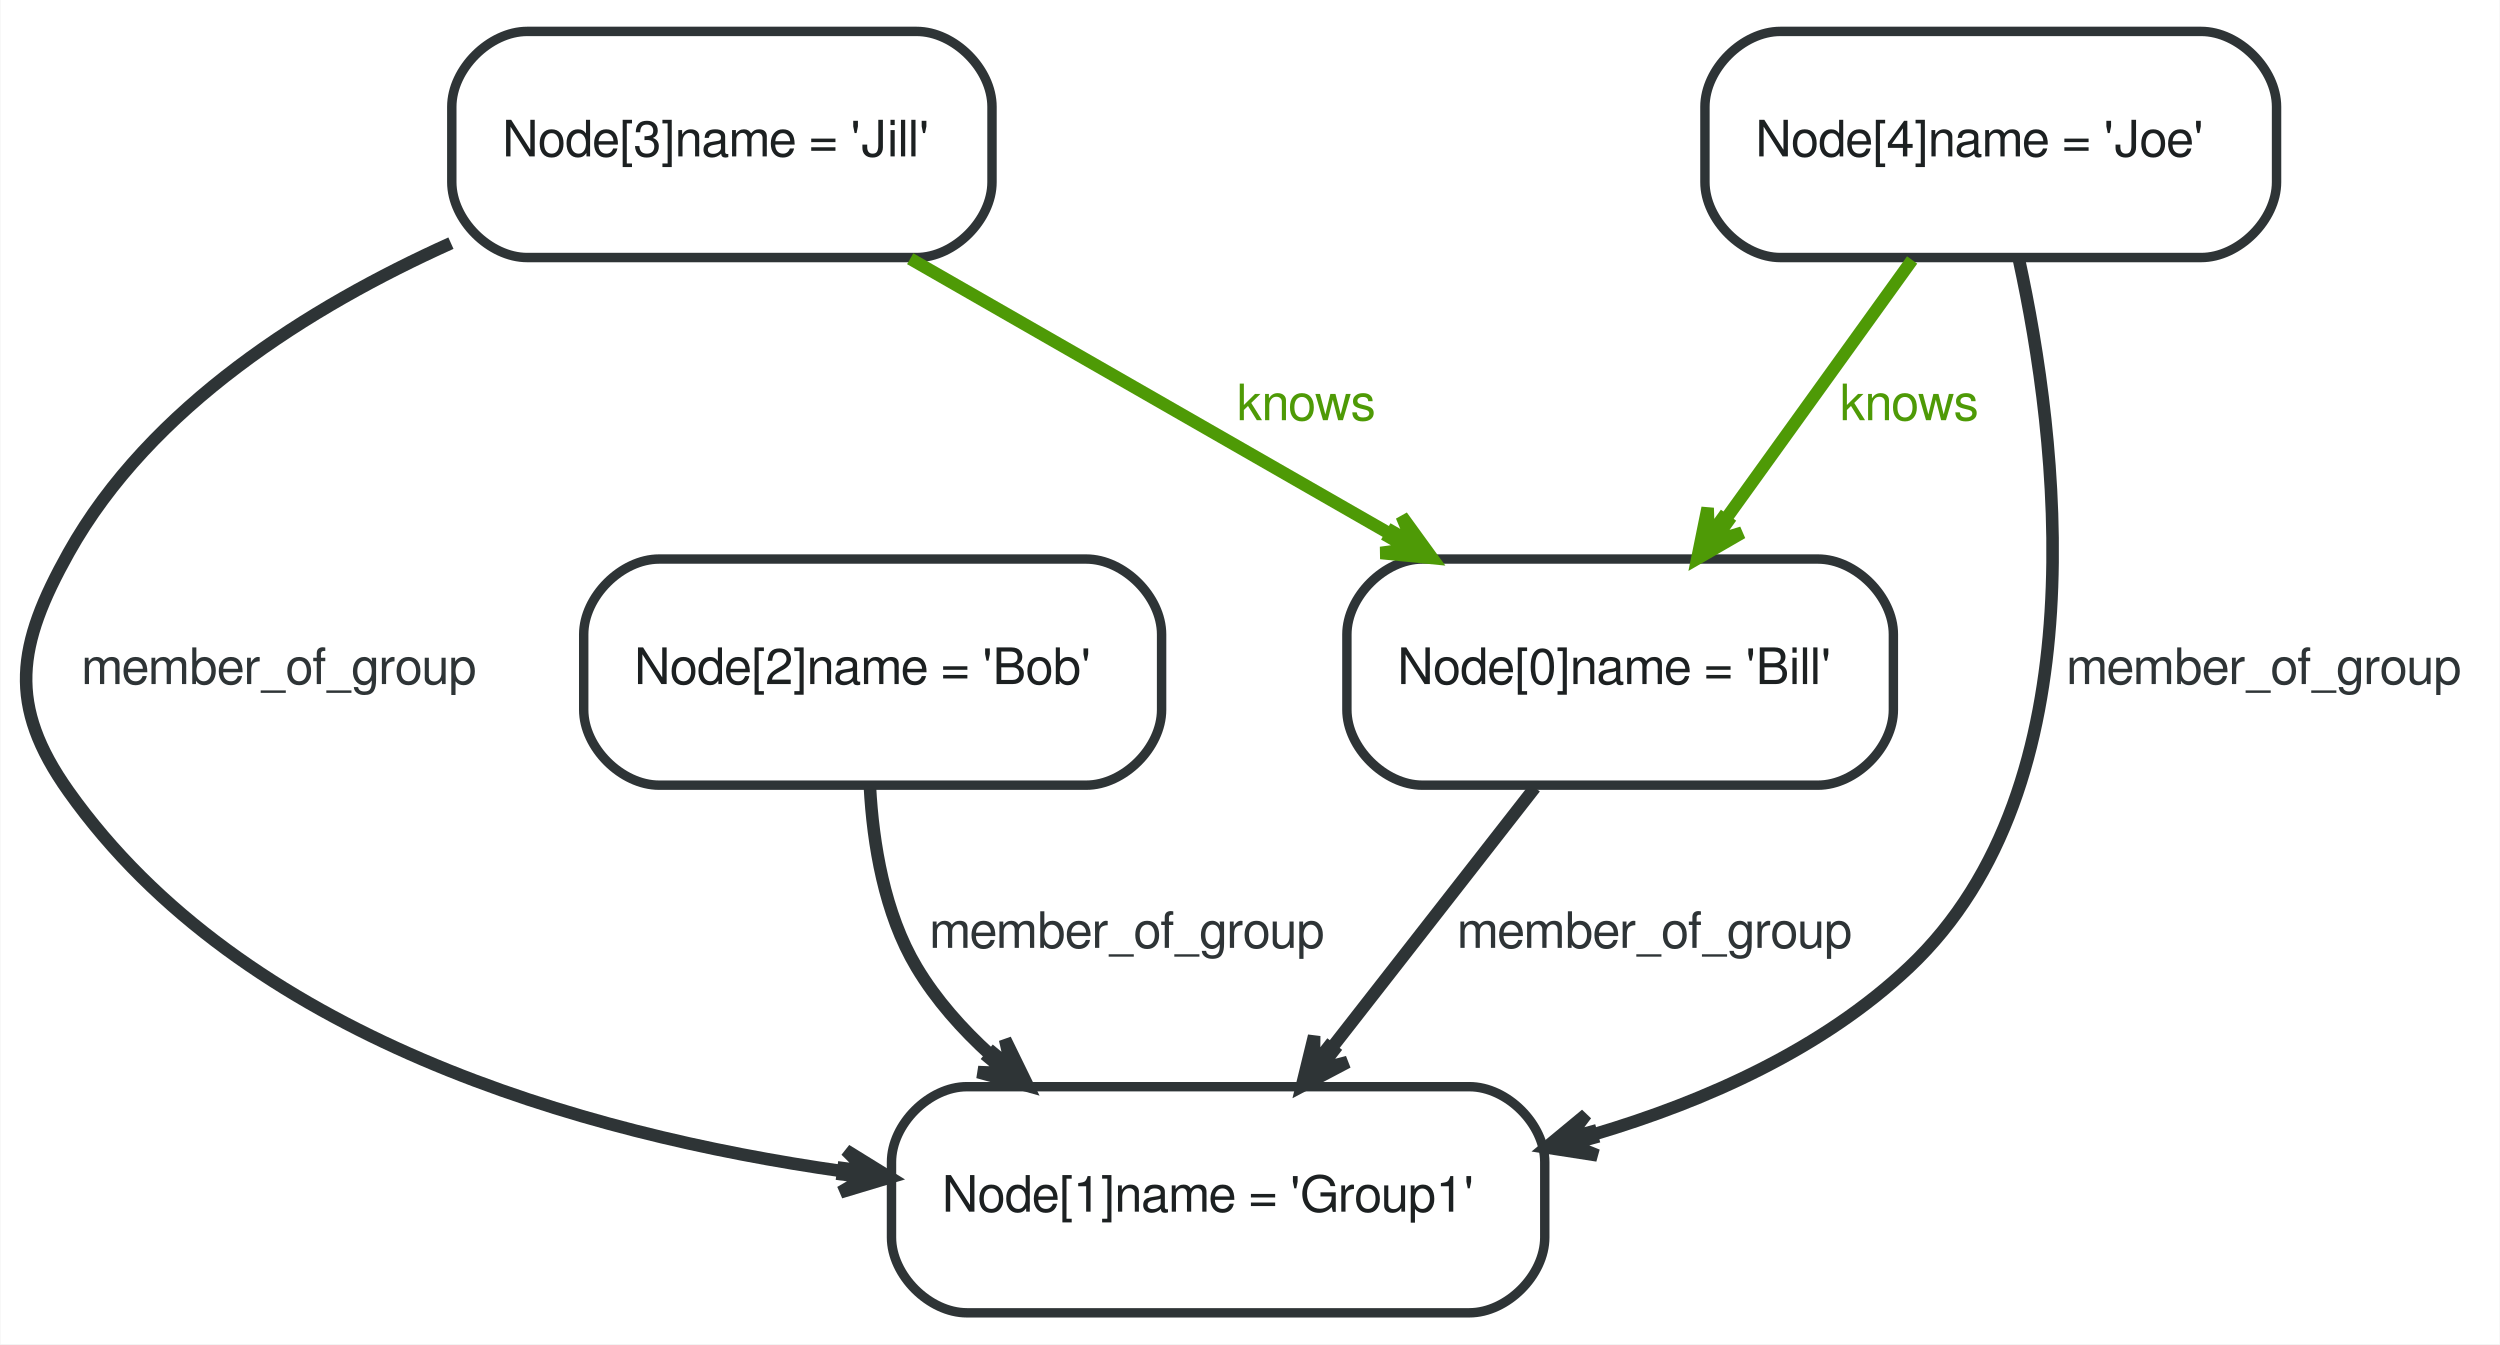
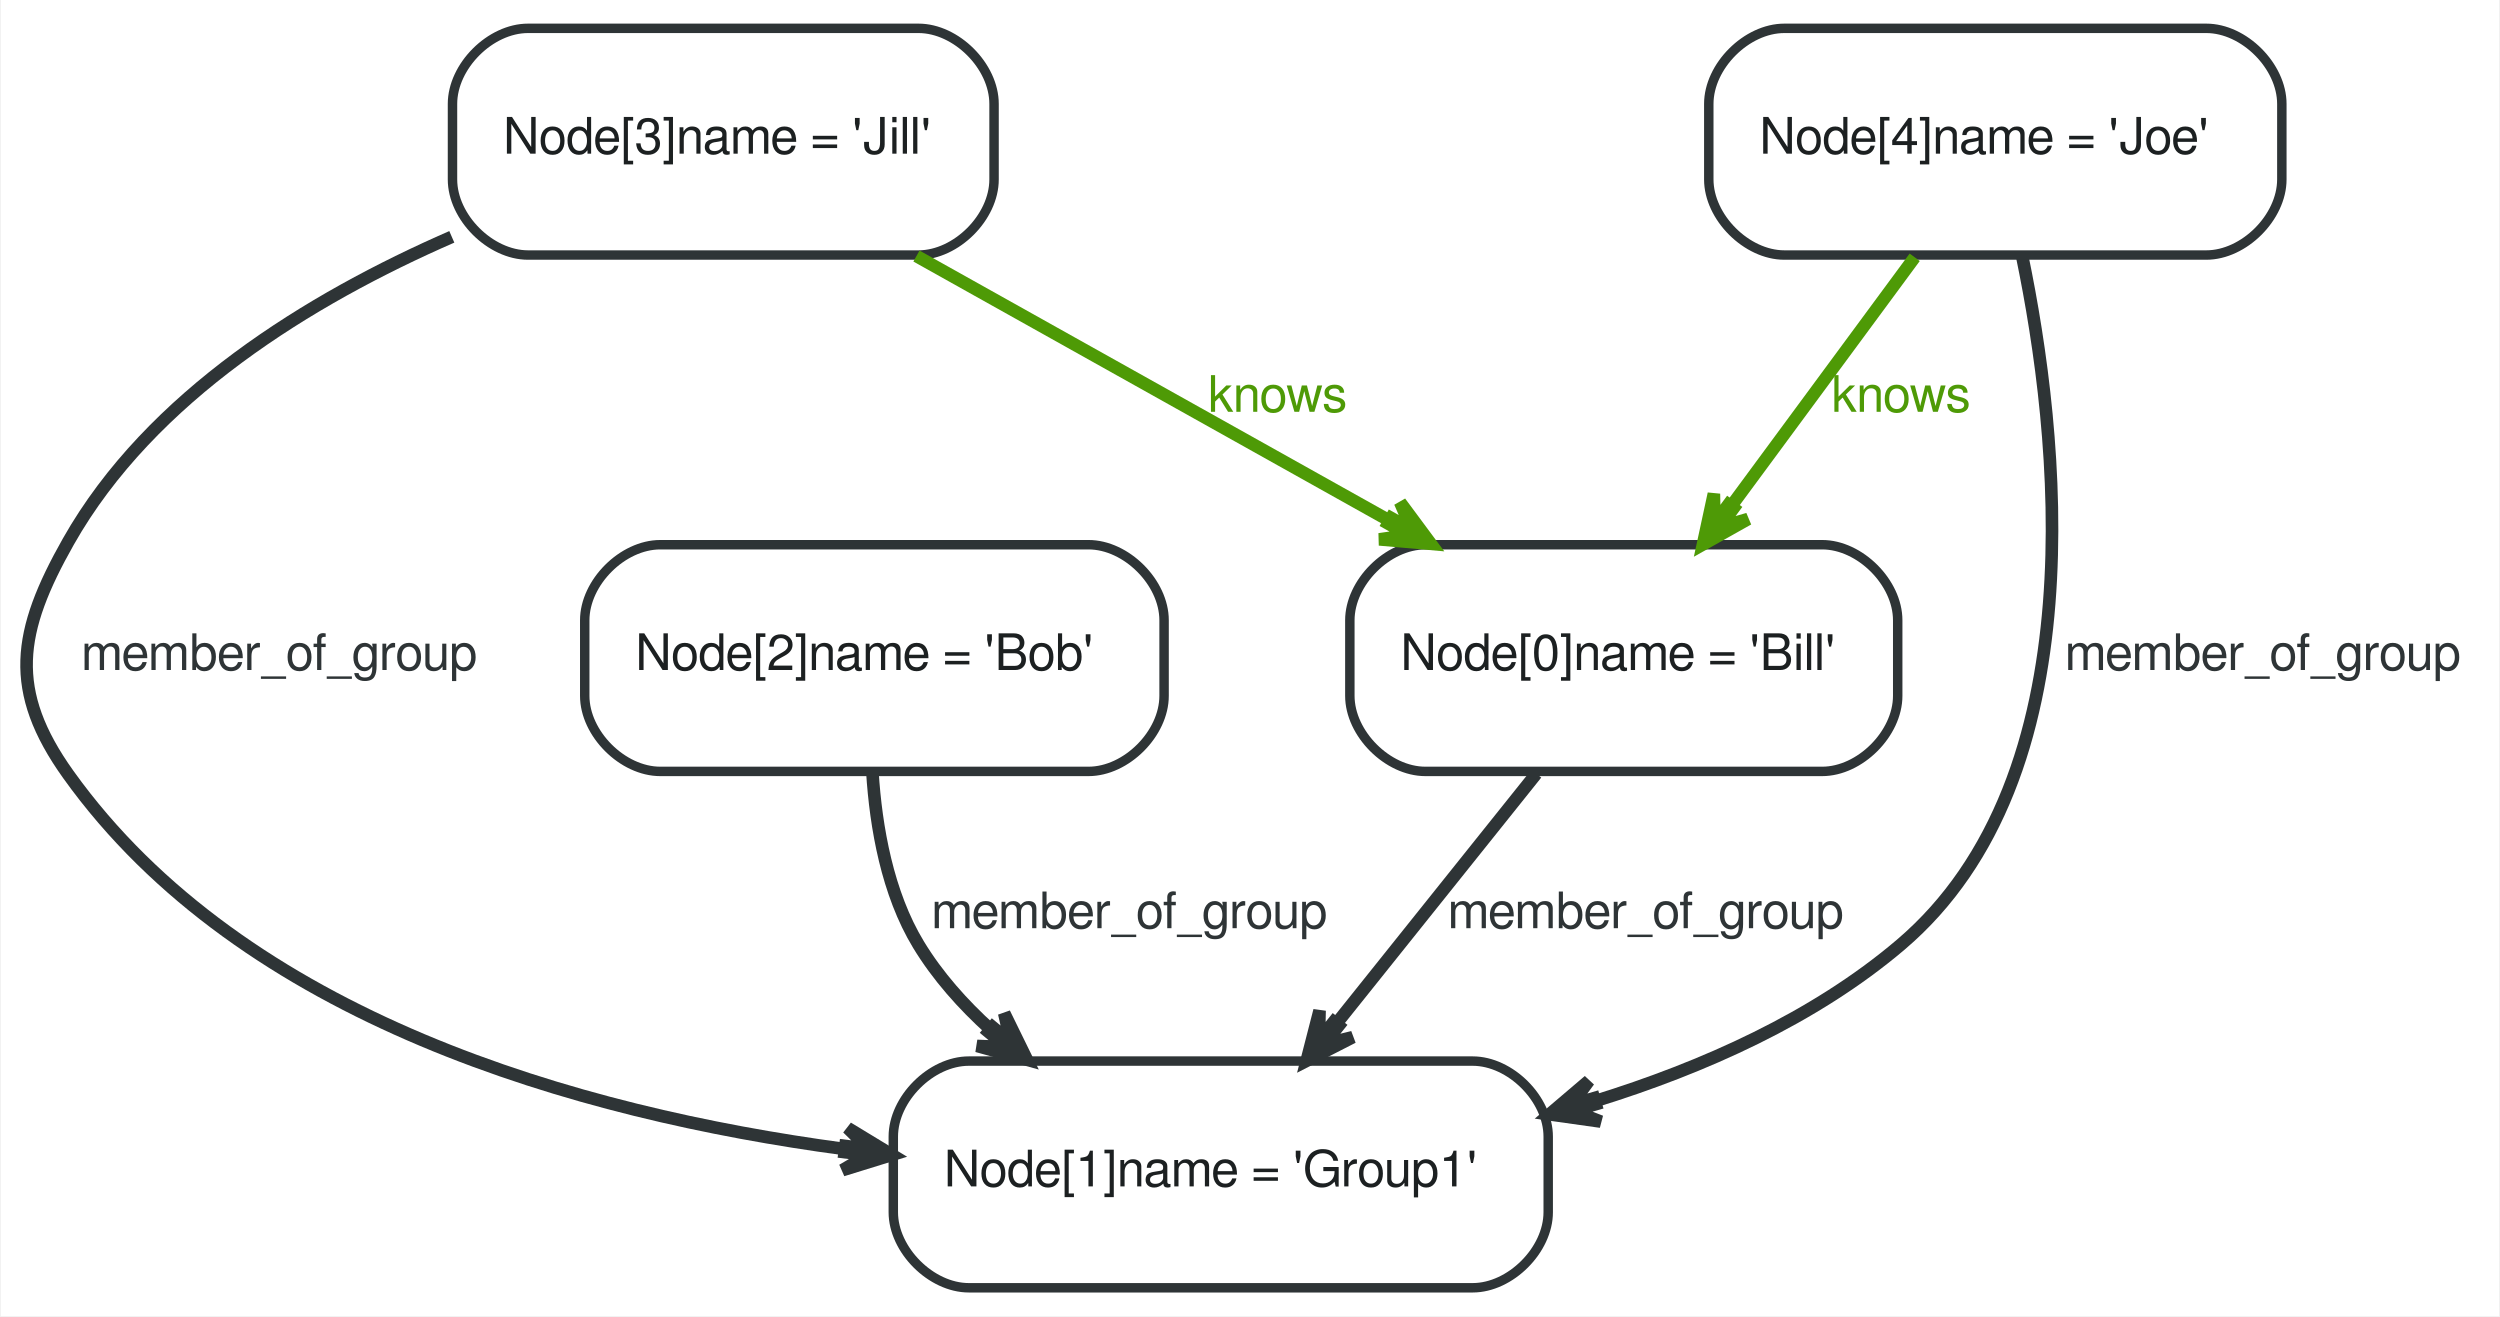
- <svg xmlns="http://www.w3.org/2000/svg" width="398pt" height="214pt" viewBox="0.00 0.00 397.85 214.00">
-   <g id="graph0" class="graph" transform="scale(1 1) rotate(0) translate(4 210)">
-     <polygon fill="white" stroke="none" points="-4,4 -4,-210 393.851,-210 393.851,4 -4,4" />
+ <svg xmlns="http://www.w3.org/2000/svg" width="397pt" height="209pt" viewBox="0.00 0.00 396.72 209.00">
+   <g id="graph0" class="graph" transform="scale(1 1) rotate(0) translate(4 205)">
+     <polygon fill="white" stroke="none" points="-4,4 -4,-205 392.716,-205 392.716,4 -4,4" />
    <g id="node1" class="node">
-       <path fill="#ffffff" stroke="#2e3436" stroke-width="1.5" d="M222.351,-85C222.351,-85 285.351,-85 285.351,-85 291.351,-85 297.351,-91 297.351,-97 297.351,-97 297.351,-109 297.351,-109 297.351,-115 291.351,-121 285.351,-121 285.351,-121 222.351,-121 222.351,-121 216.351,-121 210.351,-115 210.351,-109 210.351,-109 210.351,-97 210.351,-97 210.351,-91 216.351,-85 222.351,-85" />
-       <text text-anchor="start" x="218.351" y="-101.1" font-family="FreeSans" font-size="8.00" fill="#1c2021">Node[0]name = 'Bill'</text>
+       <path fill="#ffffff" stroke="#2e3436" stroke-width="1.5" d="M222.216,-82.5C222.216,-82.5 285.216,-82.5 285.216,-82.5 291.216,-82.5 297.216,-88.5 297.216,-94.5 297.216,-94.5 297.216,-106.5 297.216,-106.5 297.216,-112.5 291.216,-118.5 285.216,-118.5 285.216,-118.5 222.216,-118.5 222.216,-118.5 216.216,-118.5 210.216,-112.5 210.216,-106.5 210.216,-106.5 210.216,-94.5 210.216,-94.5 210.216,-88.5 216.216,-82.5 222.216,-82.5" />
+       <text text-anchor="start" x="218.216" y="-98.6" font-family="FreeSans" font-size="8.00" fill="#1c2021">Node[0]name = 'Bill'</text>
    </g>
    <g id="node2" class="node">
-       <path fill="#ffffff" stroke="#2e3436" stroke-width="1.5" d="M149.851,-1C149.851,-1 229.851,-1 229.851,-1 235.851,-1 241.851,-7 241.851,-13 241.851,-13 241.851,-25 241.851,-25 241.851,-31 235.851,-37 229.851,-37 229.851,-37 149.851,-37 149.851,-37 143.851,-37 137.851,-31 137.851,-25 137.851,-25 137.851,-13 137.851,-13 137.851,-7 143.851,-1 149.851,-1" />
-       <text text-anchor="start" x="145.851" y="-17.1" font-family="FreeSans" font-size="8.00" fill="#1c2021">Node[1]name = 'Group1'</text>
+       <path fill="#ffffff" stroke="#2e3436" stroke-width="1.5" d="M149.716,-0.5C149.716,-0.5 229.716,-0.5 229.716,-0.5 235.716,-0.5 241.716,-6.5 241.716,-12.5 241.716,-12.5 241.716,-24.5 241.716,-24.5 241.716,-30.5 235.716,-36.5 229.716,-36.5 229.716,-36.5 149.716,-36.5 149.716,-36.5 143.716,-36.5 137.716,-30.5 137.716,-24.5 137.716,-24.5 137.716,-12.5 137.716,-12.5 137.716,-6.5 143.716,-0.5 149.716,-0.5" />
+       <text text-anchor="start" x="145.716" y="-16.6" font-family="FreeSans" font-size="8.00" fill="#1c2021">Node[1]name = 'Group1'</text>
    </g>
    <g id="edge1" class="edge">
-       <path fill="none" stroke="#2e3436" stroke-width="2" d="M240.278,-84.61C230.881,-72.57 218.269,-56.41 208.008,-43.264" />
-       <polygon fill="#2e3436" stroke="#2e3436" stroke-width="2" points="203.184,-37.084 210.46,-40.92 205.886,-39.732 208.193,-42.689 207.799,-42.996 207.405,-43.304 205.098,-40.348 205.138,-45.073 203.184,-37.084 203.184,-37.084" />
-       <text text-anchor="middle" x="259.351" y="-59.1" font-family="FreeSans" font-size="8.00" fill="#2e3436">member_of_group</text>
+       <path fill="none" stroke="#2e3436" stroke-width="2" d="M239.828,-82.141C230.54,-70.531 218.216,-55.125 208.113,-42.497" />
+       <polygon fill="#2e3436" stroke="#2e3436" stroke-width="2" points="203.356,-36.55 210.676,-40.298 206.089,-39.166 208.431,-42.094 208.041,-42.407 207.65,-42.719 205.308,-39.791 205.405,-44.515 203.356,-36.55 203.356,-36.55" />
+       <text text-anchor="middle" x="257.216" y="-57.6" font-family="FreeSans" font-size="8.00" fill="#2e3436">member_of_group</text>
    </g>
    <g id="node3" class="node">
-       <path fill="#ffffff" stroke="#2e3436" stroke-width="1.5" d="M100.851,-85C100.851,-85 168.851,-85 168.851,-85 174.851,-85 180.851,-91 180.851,-97 180.851,-97 180.851,-109 180.851,-109 180.851,-115 174.851,-121 168.851,-121 168.851,-121 100.851,-121 100.851,-121 94.851,-121 88.851,-115 88.851,-109 88.851,-109 88.851,-97 88.851,-97 88.851,-91 94.851,-85 100.851,-85" />
-       <text text-anchor="start" x="96.851" y="-101.1" font-family="FreeSans" font-size="8.00" fill="#1c2021">Node[2]name = 'Bob'</text>
+       <path fill="#ffffff" stroke="#2e3436" stroke-width="1.5" d="M100.716,-82.5C100.716,-82.5 168.716,-82.5 168.716,-82.5 174.716,-82.5 180.716,-88.5 180.716,-94.5 180.716,-94.5 180.716,-106.5 180.716,-106.5 180.716,-112.5 174.716,-118.5 168.716,-118.5 168.716,-118.5 100.716,-118.5 100.716,-118.5 94.716,-118.5 88.716,-112.5 88.716,-106.5 88.716,-106.5 88.716,-94.5 88.716,-94.5 88.716,-88.5 94.716,-82.5 100.716,-82.5" />
+       <text text-anchor="start" x="96.716" y="-98.6" font-family="FreeSans" font-size="8.00" fill="#1c2021">Node[2]name = 'Bob'</text>
    </g>
    <g id="edge2" class="edge">
-       <path fill="none" stroke="#2e3436" stroke-width="2" d="M134.413,-84.778C134.905,-75.657 136.708,-64.596 141.851,-56 144.934,-50.846 149.064,-46.188 153.611,-42.063" />
-       <polygon fill="#2e3436" stroke="#2e3436" stroke-width="2" points="159.548,-37.127 155.939,-44.517 156.984,-39.909 154.101,-42.306 153.781,-41.922 153.461,-41.537 156.345,-39.14 151.623,-39.327 159.548,-37.127 159.548,-37.127" />
-       <text text-anchor="middle" x="175.351" y="-59.1" font-family="FreeSans" font-size="8.00" fill="#2e3436">member_of_group</text>
+       <path fill="none" stroke="#2e3436" stroke-width="2" d="M134.396,-82.393C134.947,-73.648 136.769,-63.159 141.716,-55 144.738,-50.014 148.75,-45.506 153.17,-41.505" />
+       <polygon fill="#2e3436" stroke="#2e3436" stroke-width="2" points="158.944,-36.712 155.329,-44.1 156.378,-39.492 153.492,-41.888 153.173,-41.503 152.854,-41.118 155.739,-38.723 151.017,-38.906 158.944,-36.712 158.944,-36.712" />
+       <text text-anchor="middle" x="175.216" y="-57.6" font-family="FreeSans" font-size="8.00" fill="#2e3436">member_of_group</text>
    </g>
    <g id="node4" class="node">
-       <path fill="#ffffff" stroke="#2e3436" stroke-width="1.5" d="M79.851,-169C79.851,-169 141.851,-169 141.851,-169 147.851,-169 153.851,-175 153.851,-181 153.851,-181 153.851,-193 153.851,-193 153.851,-199 147.851,-205 141.851,-205 141.851,-205 79.851,-205 79.851,-205 73.851,-205 67.851,-199 67.851,-193 67.851,-193 67.851,-181 67.851,-181 67.851,-175 73.851,-169 79.851,-169" />
-       <text text-anchor="start" x="75.851" y="-185.1" font-family="FreeSans" font-size="8.00" fill="#1c2021">Node[3]name = 'Jill'</text>
+       <path fill="#ffffff" stroke="#2e3436" stroke-width="1.5" d="M79.716,-164.5C79.716,-164.5 141.716,-164.5 141.716,-164.5 147.716,-164.5 153.716,-170.5 153.716,-176.5 153.716,-176.5 153.716,-188.5 153.716,-188.5 153.716,-194.5 147.716,-200.5 141.716,-200.5 141.716,-200.5 79.716,-200.5 79.716,-200.5 73.716,-200.5 67.716,-194.5 67.716,-188.5 67.716,-188.5 67.716,-176.5 67.716,-176.5 67.716,-170.5 73.716,-164.5 79.716,-164.5" />
+       <text text-anchor="start" x="75.716" y="-180.6" font-family="FreeSans" font-size="8.00" fill="#1c2021">Node[3]name = 'Jill'</text>
    </g>
    <g id="edge4" class="edge">
-       <path fill="none" stroke="#4e9a06" stroke-width="2" d="M140.828,-168.81C163.041,-156.073 193.437,-138.643 217.112,-125.067" />
-       <polygon fill="#4e9a06" stroke="#4e9a06" stroke-width="2" points="223.913,-121.167 219.085,-127.826 220.908,-123.466 217.655,-125.332 217.407,-124.898 217.158,-124.464 220.411,-122.599 215.728,-121.97 223.913,-121.167 223.913,-121.167" />
-       <text text-anchor="middle" x="203.851" y="-143.1" font-family="FreeSans" font-size="8.00" fill="#4e9a06">knows</text>
+       <path fill="none" stroke="#4e9a06" stroke-width="2" d="M141.393,-164.338C163.352,-152.053 193.039,-135.445 216.377,-122.389" />
+       <polygon fill="#4e9a06" stroke="#4e9a06" stroke-width="2" points="223.089,-118.634 218.192,-125.241 220.061,-120.901 216.788,-122.732 216.544,-122.295 216.3,-121.859 219.572,-120.028 214.896,-119.35 223.089,-118.634 223.089,-118.634" />
+       <text text-anchor="middle" x="198.716" y="-139.6" font-family="FreeSans" font-size="8.00" fill="#4e9a06">knows</text>
    </g>
    <g id="edge3" class="edge">
-       <path fill="none" stroke="#2e3436" stroke-width="2" d="M67.713,-171.29C45.279,-161.187 19.881,-145.319 6.851,-122 -1.388,-107.257 -2.924,-97.773 6.851,-84 34.598,-44.901 88.127,-29.498 130.154,-23.527" />
-       <polygon fill="#2e3436" stroke="#2e3436" stroke-width="2" points="137.592,-22.55 130.595,-26.873 133.939,-23.534 130.221,-24.023 130.156,-23.527 130.091,-23.031 133.809,-22.543 129.716,-20.18 137.592,-22.55 137.592,-22.55" />
-       <text text-anchor="middle" x="40.351" y="-101.1" font-family="FreeSans" font-size="8.00" fill="#2e3436">member_of_group</text>
+       <path fill="none" stroke="#2e3436" stroke-width="2" d="M67.607,-167.389C45.183,-157.603 19.785,-142.102 6.716,-119 -1.382,-104.687 -2.851,-95.376 6.716,-82 34.478,-43.182 87.834,-28.202 129.801,-22.557" />
+       <polygon fill="#2e3436" stroke="#2e3436" stroke-width="2" points="137.495,-21.607 130.465,-25.875 133.835,-22.563 130.113,-23.022 130.052,-22.526 129.991,-22.029 133.712,-21.57 129.639,-19.176 137.495,-21.607 137.495,-21.607" />
+       <text text-anchor="middle" x="40.215" y="-98.6" font-family="FreeSans" font-size="8.00" fill="#2e3436">member_of_group</text>
    </g>
    <g id="node5" class="node">
-       <path fill="#ffffff" stroke="#2e3436" stroke-width="1.5" d="M279.351,-169C279.351,-169 346.351,-169 346.351,-169 352.351,-169 358.351,-175 358.351,-181 358.351,-181 358.351,-193 358.351,-193 358.351,-199 352.351,-205 346.351,-205 346.351,-205 279.351,-205 279.351,-205 273.351,-205 267.351,-199 267.351,-193 267.351,-193 267.351,-181 267.351,-181 267.351,-175 273.351,-169 279.351,-169" />
-       <text text-anchor="start" x="275.351" y="-185.1" font-family="FreeSans" font-size="8.00" fill="#1c2021">Node[4]name = 'Joe'</text>
+       <path fill="#ffffff" stroke="#2e3436" stroke-width="1.5" d="M279.216,-164.5C279.216,-164.5 346.216,-164.5 346.216,-164.5 352.216,-164.5 358.216,-170.5 358.216,-176.5 358.216,-176.5 358.216,-188.5 358.216,-188.5 358.216,-194.5 352.216,-200.5 346.216,-200.5 346.216,-200.5 279.216,-200.5 279.216,-200.5 273.216,-200.5 267.216,-194.5 267.216,-188.5 267.216,-188.5 267.216,-176.5 267.216,-176.5 267.216,-170.5 273.216,-164.5 279.216,-164.5" />
+       <text text-anchor="start" x="275.216" y="-180.6" font-family="FreeSans" font-size="8.00" fill="#1c2021">Node[4]name = 'Joe'</text>
    </g>
    <g id="edge6" class="edge">
-       <path fill="none" stroke="#4e9a06" stroke-width="2" d="M300.338,-168.61C291.676,-156.57 280.048,-140.41 270.59,-127.264" />
-       <polygon fill="#4e9a06" stroke="#4e9a06" stroke-width="2" points="266.143,-121.084 273.263,-125.201 268.739,-123.836 270.929,-126.88 270.523,-127.172 270.117,-127.464 267.927,-124.42 267.784,-129.143 266.143,-121.084 266.143,-121.084" />
-       <text text-anchor="middle" x="299.851" y="-143.1" font-family="FreeSans" font-size="8.00" fill="#4e9a06">knows</text>
+       <path fill="none" stroke="#4e9a06" stroke-width="2" d="M299.913,-164.141C291.428,-152.636 280.195,-137.405 270.93,-124.842" />
+       <polygon fill="#4e9a06" stroke="#4e9a06" stroke-width="2" points="266.29,-118.55 273.458,-122.583 268.918,-121.271 271.144,-124.289 270.742,-124.586 270.339,-124.883 268.113,-121.865 268.025,-126.589 266.29,-118.55 266.29,-118.55" />
+       <text text-anchor="middle" x="297.716" y="-139.6" font-family="FreeSans" font-size="8.00" fill="#4e9a06">knows</text>
    </g>
    <g id="edge5" class="edge">
-       <path fill="none" stroke="#2e3436" stroke-width="2" d="M317.349,-168.65C323.494,-140.46 330.536,-84.954 299.851,-56 286.104,-43.029 267.608,-34.729 249.71,-29.42" />
-       <polygon fill="#2e3436" stroke="#2e3436" stroke-width="2" points="242.091,-27.322 250.218,-26.059 245.839,-27.836 249.455,-28.831 249.322,-29.313 249.189,-29.795 245.574,-28.8 248.426,-32.567 242.091,-27.322 242.091,-27.322" />
-       <text text-anchor="middle" x="356.351" y="-101.1" font-family="FreeSans" font-size="8.00" fill="#2e3436">member_of_group</text>
+       <path fill="none" stroke="#2e3436" stroke-width="2" d="M316.991,-164.277C322.767,-136.357 329.044,-81.657 297.716,-55 283.971,-43.305 266.267,-35.435 249.185,-30.15" />
+       <polygon fill="#2e3436" stroke="#2e3436" stroke-width="2" points="241.915,-28.04 250.059,-26.89 245.656,-28.605 249.257,-29.651 249.118,-30.131 248.979,-30.611 245.377,-29.566 248.177,-33.372 241.915,-28.04 241.915,-28.04" />
+       <text text-anchor="middle" x="355.216" y="-98.6" font-family="FreeSans" font-size="8.00" fill="#2e3436">member_of_group</text>
    </g>
  </g>
</svg>
